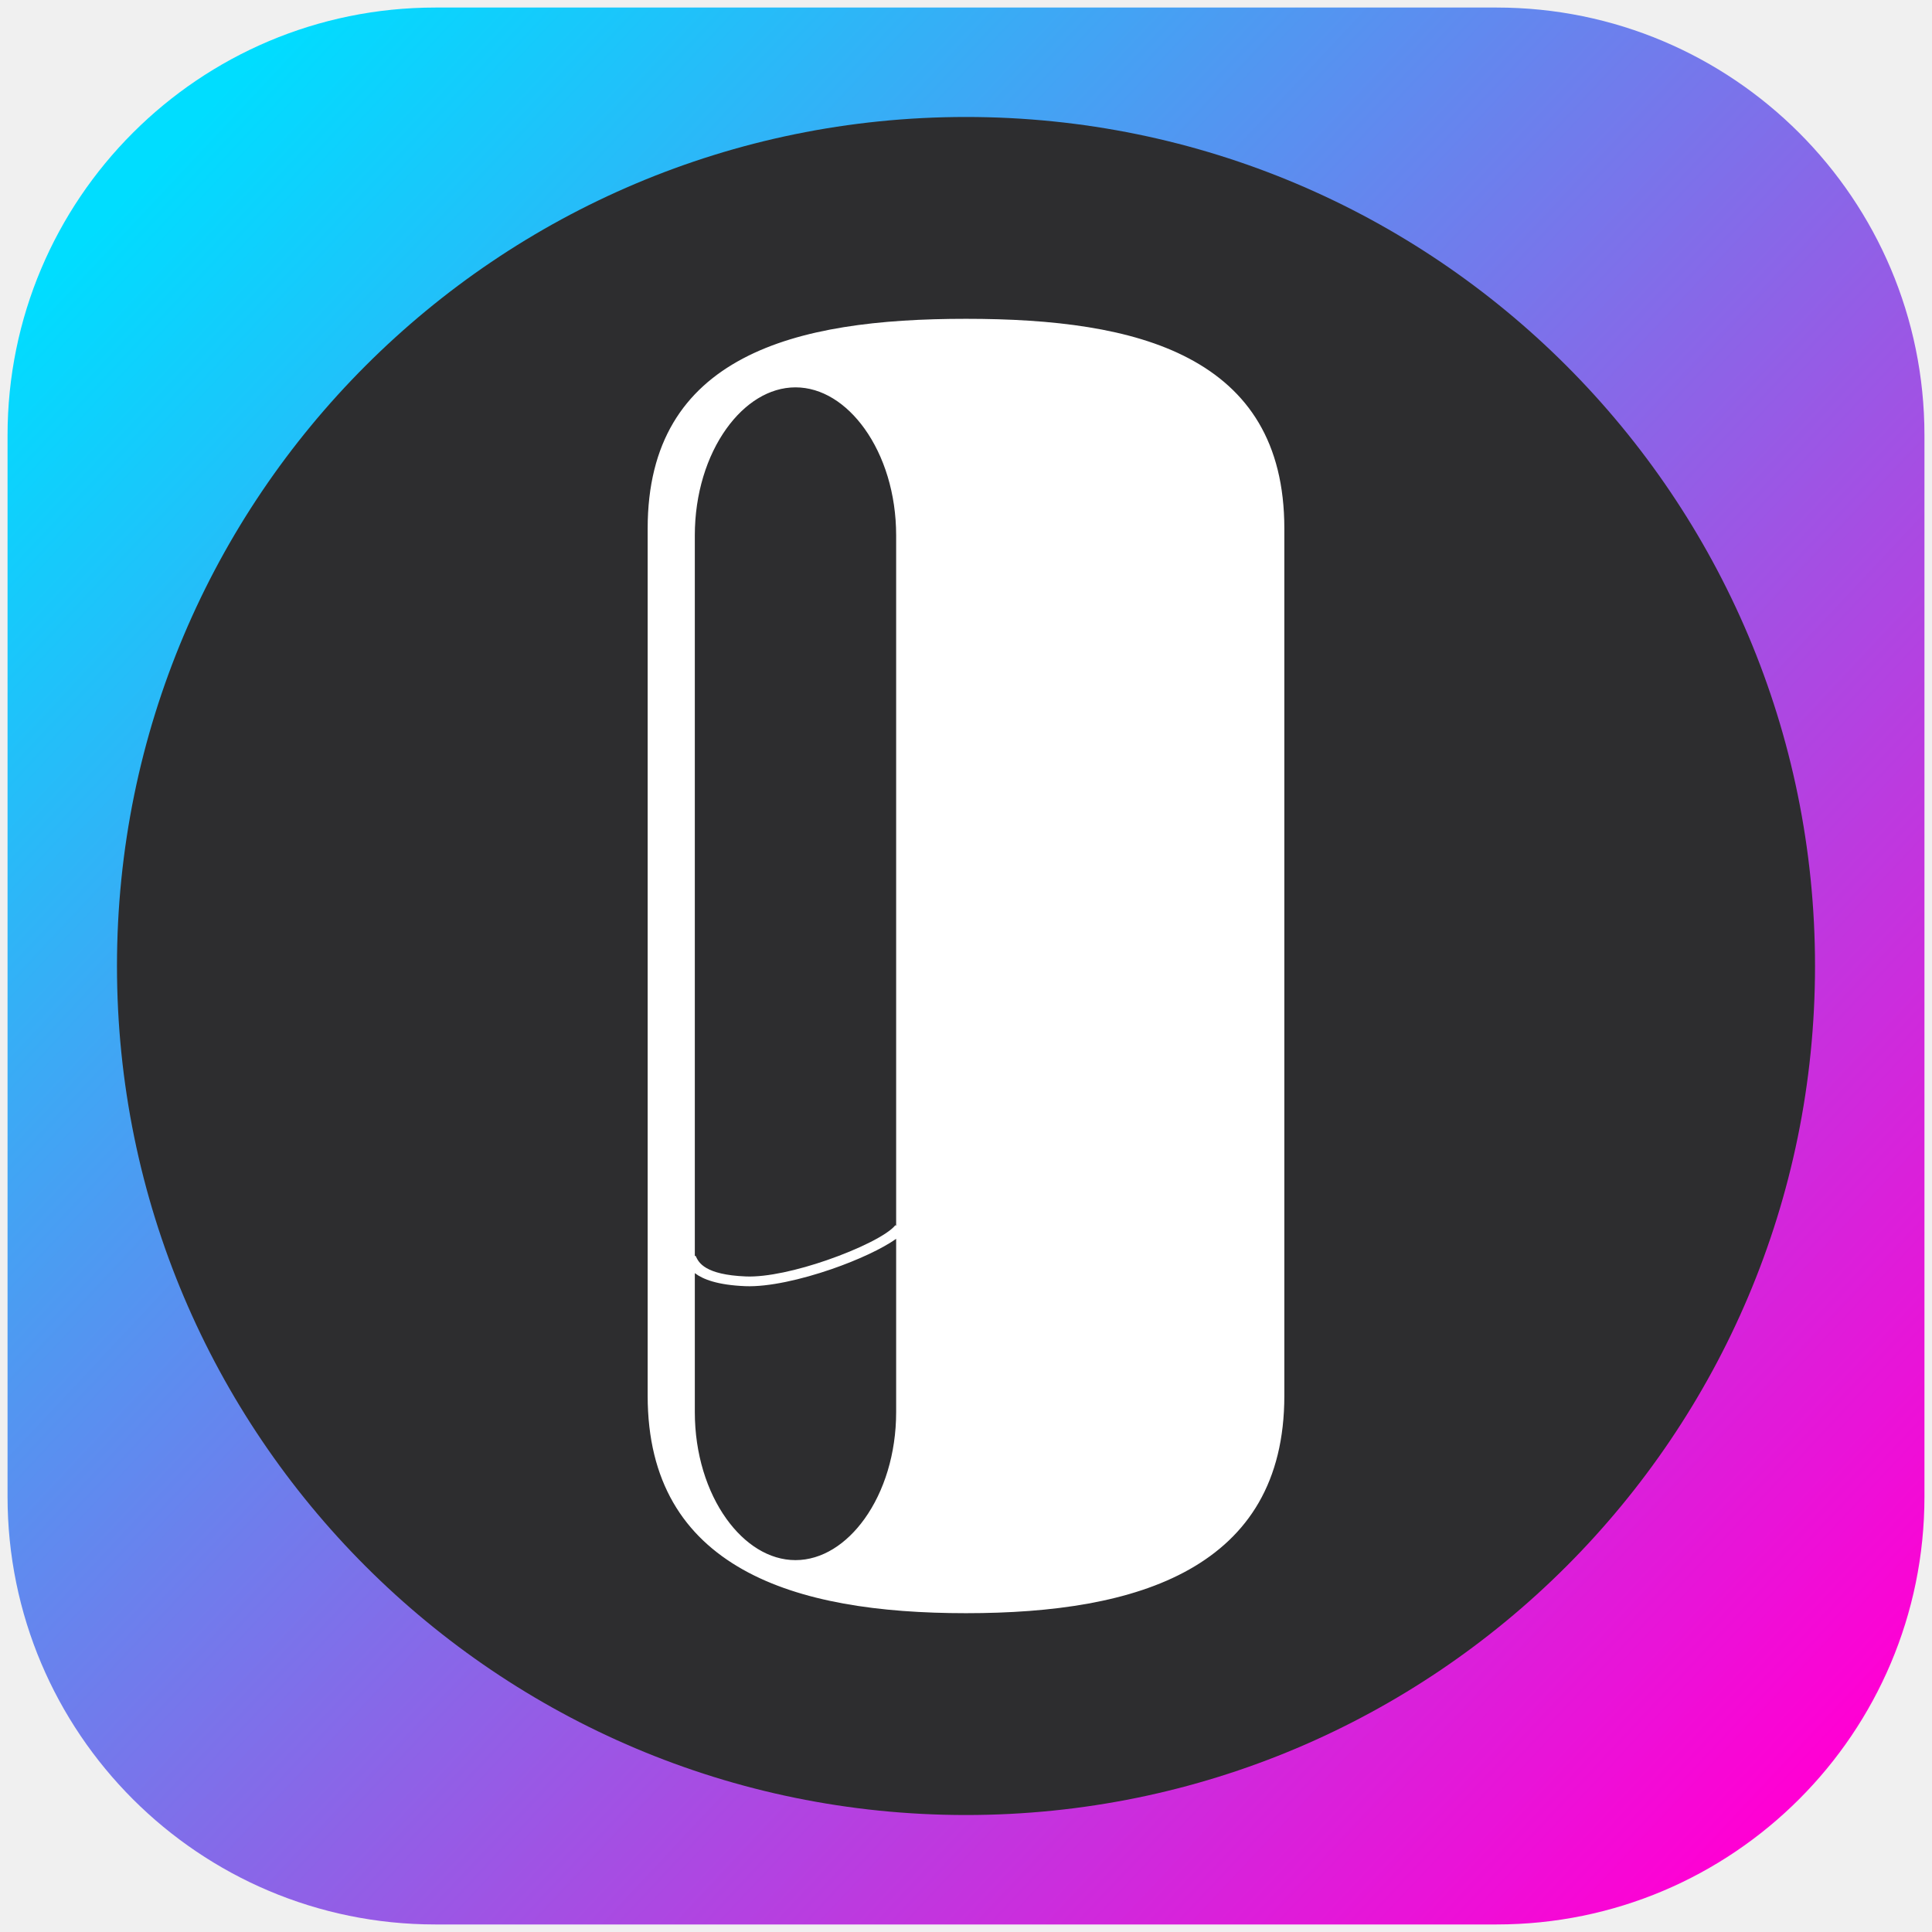
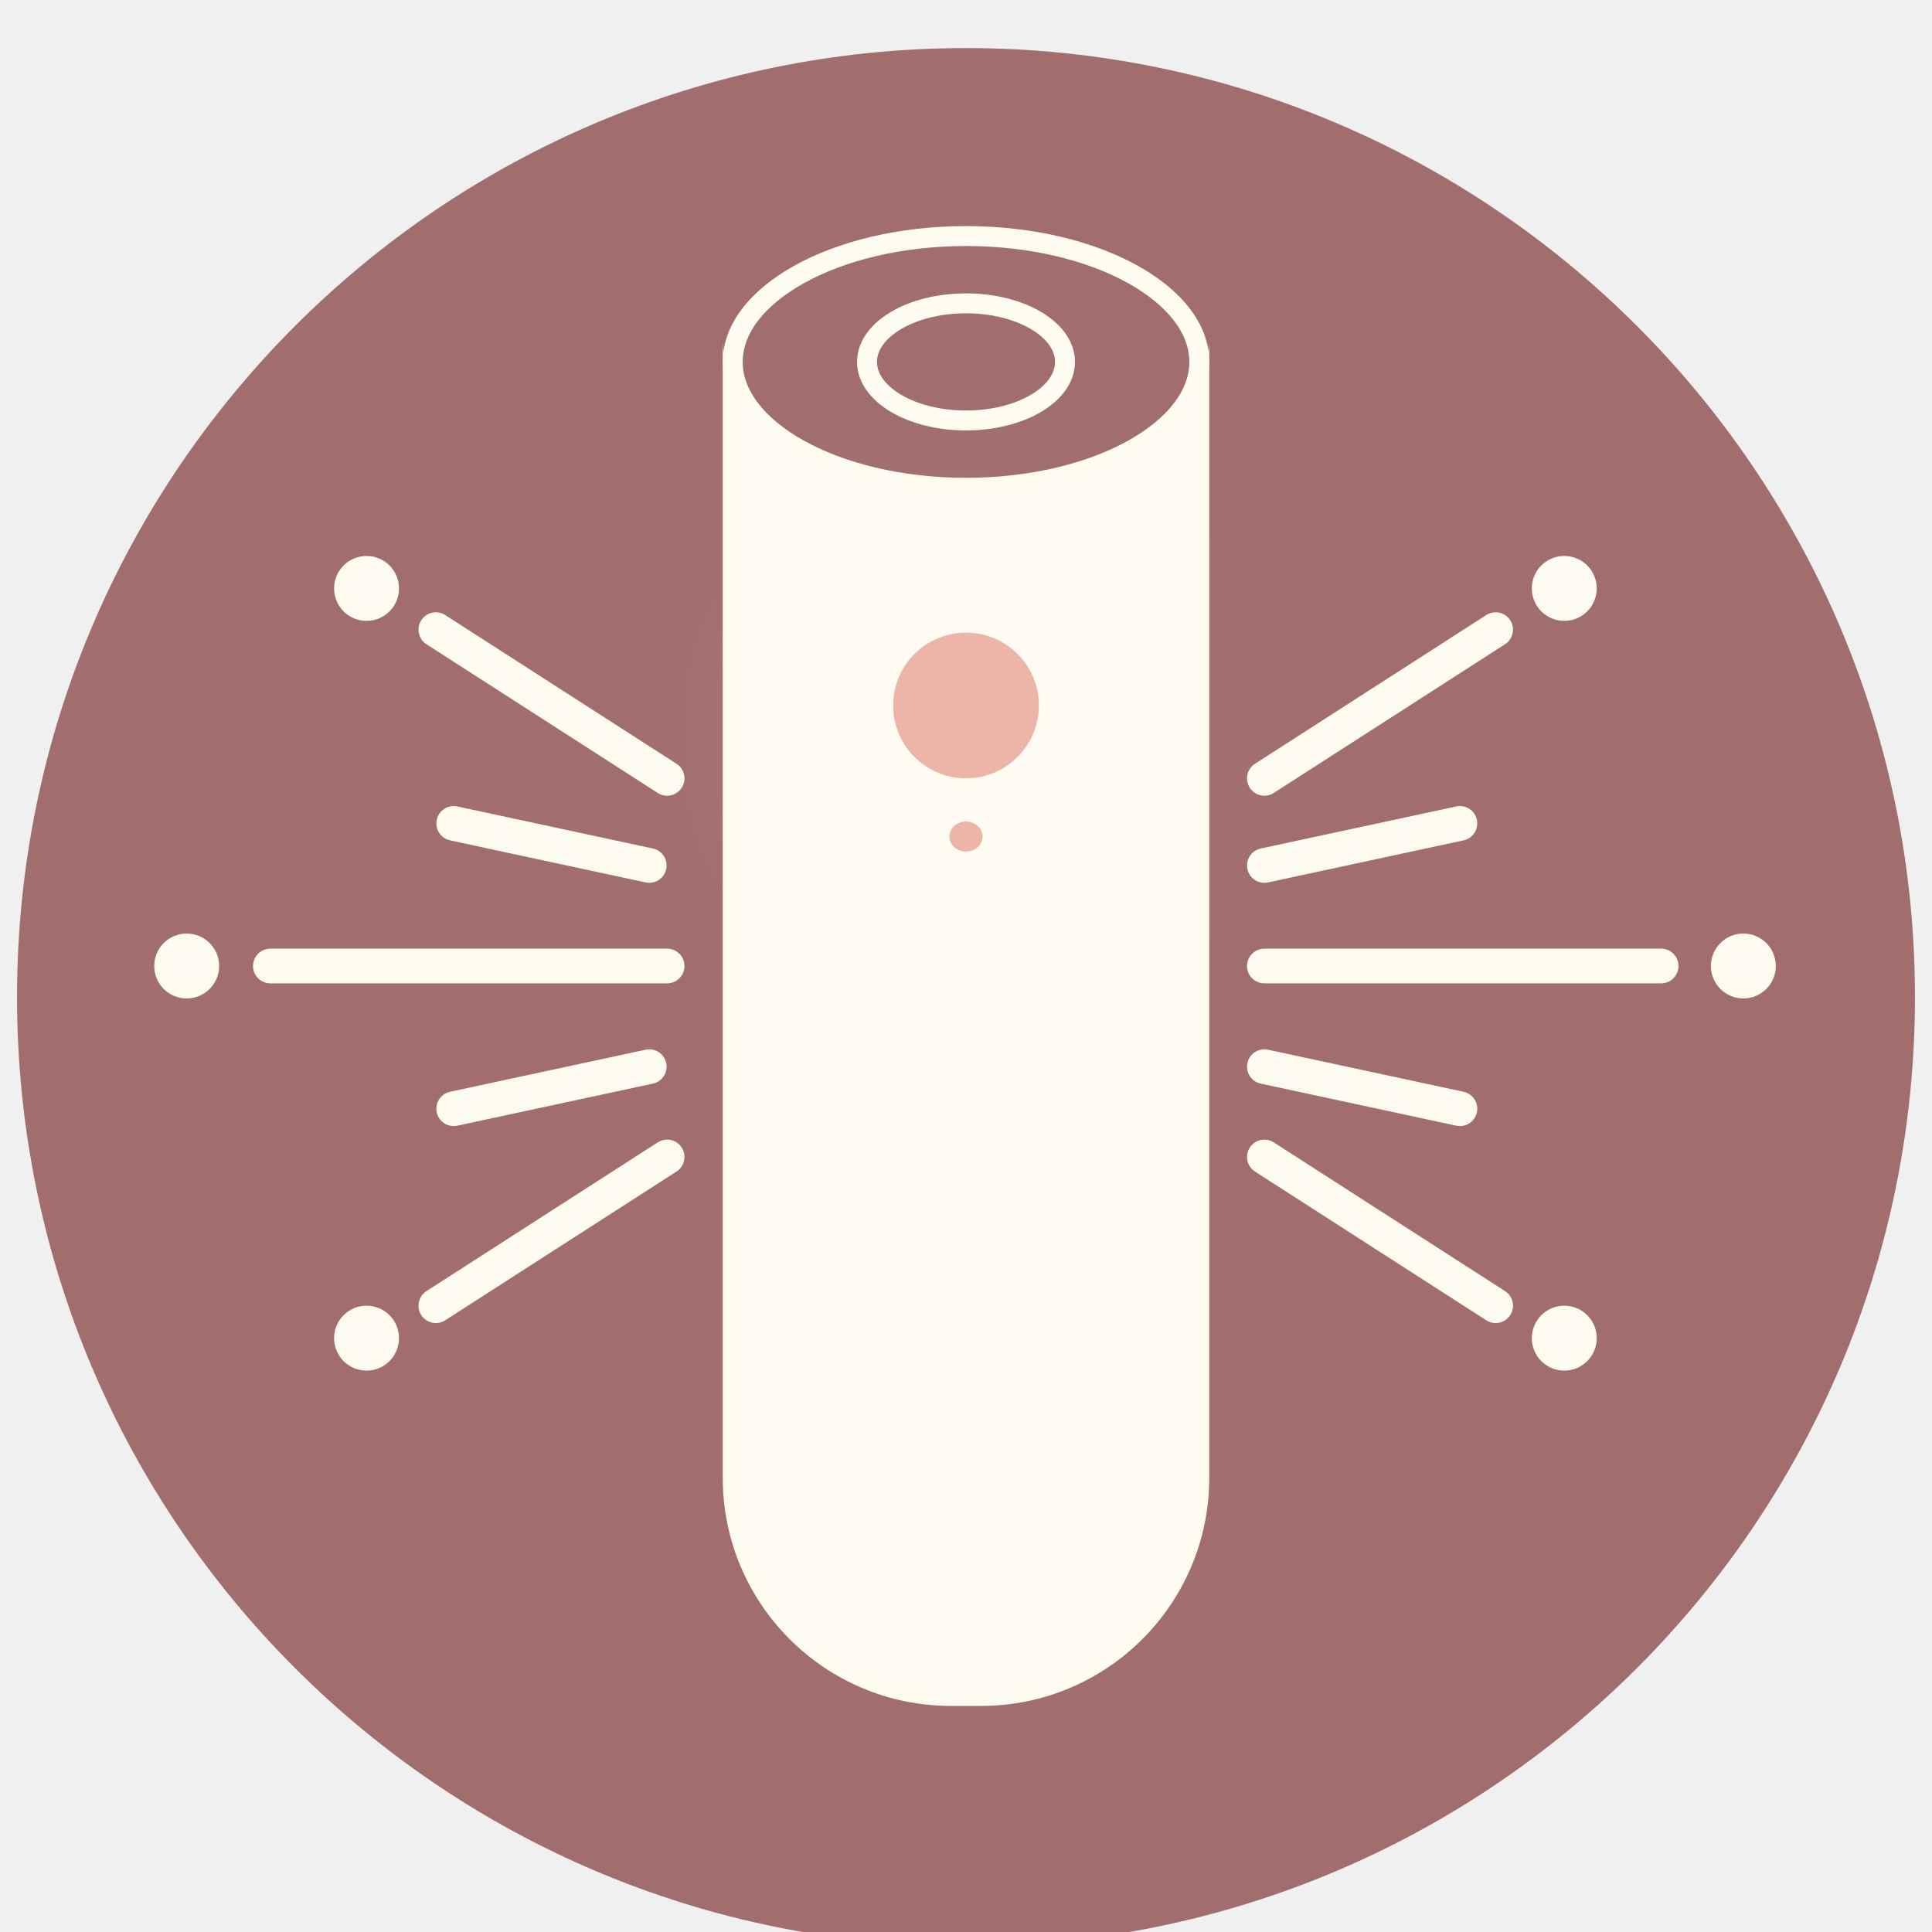
- <svg xmlns="http://www.w3.org/2000/svg" height="100%" stroke-miterlimit="10" style="fill-rule:nonzero;clip-rule:evenodd;stroke-linecap:round;stroke-linejoin:round;" version="1.1" viewBox="0 0 512 512" width="100%" xml:space="preserve">
+ <svg xmlns="http://www.w3.org/2000/svg" xmlns:xlink="http://www.w3.org/1999/xlink" height="512px" stroke-miterlimit="10" style="fill-rule:nonzero;clip-rule:evenodd;stroke-linecap:round;stroke-linejoin:round;" version="1.1" viewBox="0 0 512 512" width="512.0px" xml:space="preserve">
  <defs>
-     <linearGradient gradientTransform="matrix(435.75 431.121 -399.344 435.75 42.1551 41.2356)" gradientUnits="userSpaceOnUse" id="LinearGradient" x1="0" x2="1" y1="0" y2="0">
-       <stop offset="0" stop-color="#00ddff" />
-       <stop offset="1" stop-color="#ff00d4" />
-     </linearGradient>
+     <path d="M191.542 95.911C191.542 76.031 220.403 59.916 256.004 59.916C291.605 59.916 320.466 76.031 320.466 95.911C320.466 115.791 291.605 131.906 256.004 131.906C220.403 131.906 191.542 115.791 191.542 95.911Z" id="Fill" />
+     <filter color-interpolation-filters="sRGB" filterUnits="userSpaceOnUse" height="207.707" id="Filter" width="207.708" x="147.754" y="91.694">
+       <feDropShadow dx="-4.396" dy="8.585" flood-color="#ffffff" flood-opacity="1" in="SourceGraphic" result="Shadow" stdDeviation="33.817" />
+     </filter>
  </defs>
-   <g id="Слой-2">
-     <path d="M2 115.372C2 52.758 52.758 2 115.372 2L396.628 2C459.242 2 510 52.758 510 115.372L510 396.628C510 459.242 459.242 510 396.628 510L115.372 510C52.758 510 2 459.242 2 396.628L2 115.372Z" fill="url(#LinearGradient)" fill-rule="nonzero" opacity="1" stroke="none" />
-     <path d="M31 256C31 131.736 131.736 31 256 31C380.264 31 481 131.736 481 256C481 380.264 380.264 481 256 481C131.736 481 31 380.264 31 256Z" fill="#2d2d2f" fill-rule="nonzero" opacity="1" stroke="none" />
-     <path d="M256 84.489C278.872 84.489 299.742 86.884 315.078 94.992C330.679 103.24 340.363 117.17 340.363 140.077L340.363 369.872C340.363 392.73 330.707 407.166 315.152 415.932C299.809 424.579 278.902 427.511 256 427.511C233.097 427.511 212.191 424.579 196.848 415.932C181.293 407.167 171.637 392.731 171.637 369.872L171.637 140.077C171.637 117.17 181.321 103.24 196.922 94.992C212.259 86.884 233.13 84.489 255.999 84.489L256 84.489ZM184.331 332.796L184.44 333.021C185.181 334.56 186.76 337.827 197.669 338.273C203.276 338.501 211.505 336.591 219.093 333.972C227.611 331.034 235.205 327.27 237.27 324.703L237.488 324.815L237.488 141.874C237.488 130.824 234.286 120.826 229.13 113.621C224.287 106.854 217.79 102.653 210.811 102.653C203.832 102.653 197.335 106.853 192.492 113.621C187.337 120.825 184.134 130.824 184.134 141.874L184.134 332.857L184.33 332.796L184.331 332.796ZM237.488 328.305C233.797 330.919 227.34 333.931 220.373 336.335C212.387 339.089 203.632 341.097 197.505 340.847C190.146 340.547 186.282 339.027 184.135 337.396L184.135 374.229C184.135 385.279 187.337 395.277 192.493 402.482C197.336 409.249 203.833 413.45 210.811 413.45C217.791 413.45 224.287 409.25 229.131 402.482C234.286 395.277 237.489 385.279 237.489 374.229L237.489 328.304L237.488 328.305ZM210.811 97.484C220.289 97.484 228.754 102.689 234.757 111.076C240.445 119.024 243.976 129.931 243.976 141.874L243.976 374.23C243.976 386.173 240.445 397.079 234.757 405.027C229.958 411.731 223.587 416.402 216.382 418.006C227.977 421.147 241.532 422.341 256 422.341C277.712 422.341 297.366 419.655 311.427 411.73C325.277 403.925 333.874 390.832 333.874 369.871C333.874 369.871 333.874 238.04 333.874 180.592C333.874 123.143 333.874 140.076 333.874 140.076C333.874 119.163 325.306 106.59 311.503 99.293C297.435 91.855 277.745 89.659 256 89.659C234.255 89.659 215.162 91.582 201.094 99.019C189.821 104.979 183.685 124.318 183.685 124.318C183.685 124.318 182.634 115.273 186.263 110.203C192.266 101.817 201.333 97.483 210.811 97.483L210.811 97.484Z" fill="#ffffff" fill-rule="nonzero" opacity="1" stroke="none" />
-     <path d="M200.942 99.44C202.029 98.624 205.478 100.034 207.683 99.593C208.598 99.41 209.156 98.53 210.135 98.367C219.724 96.769 233.013 105.615 236.488 114.302C238.057 118.224 241.597 122.278 242.31 126.559C245.557 146.041 245.068 166.649 245.068 186.62C245.068 194.216 243.993 202.077 245.068 209.602C245.653 213.696 244.389 218.089 245.068 222.166C246.253 229.273 245.681 236.966 245.681 244.229C245.681 250.265 246.222 256.683 245.374 262.615C244.281 270.266 243.969 280.965 245.068 288.661C245.801 293.793 244.643 299.168 245.374 304.289C246.85 314.619 245.681 325.998 245.681 336.465C245.681 353.74 247.277 371.934 244.455 388.865C243.563 394.22 240.979 399.292 239.246 404.493C238.525 406.655 237.456 409.819 235.569 411.234C235.232 411.487 234.445 411.949 234.343 411.54C234.02 410.248 235.607 407.365 235.875 406.025C236.093 404.937 236.375 404.316 236.794 403.267C236.914 402.967 236.872 402.119 237.101 402.348C237.696 402.943 236.488 405.641 236.488 404.799C236.488 404.101 238.936 400.108 237.714 402.96C237.081 404.436 229.592 414.513 229.134 414.605C225.92 415.248 223.209 415.882 220.247 417.363C219.918 417.527 219.067 417.715 219.328 417.976C220.846 419.494 234.249 421.019 237.458 421.661C243.507 422.871 248.681 418.782 254.874 419.814C256.17 420.03 257.177 421.346 258.551 421.346C259.592 421.346 260.264 419.988 261.309 419.814C263.019 419.529 265.722 419.528 267.438 419.814C273.242 420.782 280.067 421.08 285.823 420.121C287.83 419.786 289.084 417.998 290.726 417.669C292.049 417.405 293.731 417.73 295.016 417.363C298.718 416.305 302.142 413.547 306.048 412.766C307.797 412.416 310.084 412.111 311.564 410.928C314.303 408.736 316.551 406.019 319.225 403.88C323.331 400.595 327.919 396.259 329.03 390.703C330.313 384.29 332.501 377.949 333.32 371.398C333.922 366.586 333.324 360.998 332.401 356.383C331.105 349.902 333.526 343.009 332.708 336.465C331.838 329.51 333.242 322.205 332.095 315.321C331.512 311.827 331.275 307.272 331.788 303.677C333.455 292.008 333.014 280.022 333.014 268.13C333.014 262.77 333.895 256.564 333.014 251.277C331.5 242.193 332.302 231.639 333.32 222.472C333.999 216.366 332.311 209.834 333.32 203.78C334.412 197.231 333.417 190.44 334.24 183.862C336.486 165.891 337.213 143.201 329.95 126.253C328.761 123.479 328.442 120.267 326.885 117.672C325.319 115.062 324.422 111.834 322.595 109.399C321.796 108.333 315.613 102.819 314.322 102.044C313.082 101.301 311.2 101.388 310.032 100.512C306.225 97.657 302.48 95.938 297.774 94.996C293.608 94.163 289.618 91.825 285.517 90.707C276.486 88.244 267.372 89.543 258.551 91.013C252.907 91.954 246.872 90.799 241.084 91.626C231.83 92.948 222.117 91.314 212.893 92.852C209.945 93.343 206.24 95.311 203.7 96.835C202.801 97.375 201.868 97.904 200.942 98.367C200.329 98.674 198.423 99.202 199.103 99.287C200.117 99.413 200.738 99.593 200.942 99.44Z" fill="#ffffff" fill-rule="nonzero" opacity="1" stroke="#ffffff" stroke-linecap="round" stroke-linejoin="round" stroke-width="6.375" />
+   <clipPath id="ArtboardFrame">
+     <rect height="512" width="512" x="0" y="0" />
+   </clipPath>
+   <g clip-path="url(#ArtboardFrame)" id="Слой-1">
+     <path d="M4.515 264.225C4.515 125.333 117.109 12.74 256 12.74C394.891 12.74 507.485 125.333 507.485 264.225C507.485 403.116 394.891 515.71 256 515.71C117.109 515.71 4.515 403.116 4.515 264.225Z" fill="#a16d6d" fill-rule="nonzero" opacity="1" stroke="none" />
+     <path d="M191.534 90.37L191.534 391.617C191.534 425.012 218.607 452.085 252.002 452.085L259.998 452.085C293.393 452.085 320.466 425.012 320.466 391.617L320.466 90.37C320.466 110.691 291.601 127.207 256 127.207C220.399 127.207 191.534 110.692 191.534 90.37Z" fill="#fefcf0" fill-rule="nonzero" opacity="1" stroke="none" />
+     <path d="M229.768 95.911C229.768 87.34 241.514 80.393 256.004 80.393C270.494 80.393 282.24 87.34 282.24 95.911C282.24 104.482 270.494 111.429 256.004 111.429C241.514 111.429 229.768 104.482 229.768 95.911Z" fill="none" opacity="1" stroke="#fefcf0" stroke-linecap="butt" stroke-linejoin="round" stroke-width="5.28" />
+     <g opacity="1">
+       <mask height="71.991" id="StrokeMask" maskUnits="userSpaceOnUse" width="128.924" x="191.542" y="59.916">
+         <rect fill="#000000" height="71.991" stroke="none" width="128.924" x="191.542" y="59.916" />
+         <use fill="#ffffff" fill-rule="evenodd" stroke="none" xlink:href="#Fill" />
+       </mask>
+       <use fill="none" mask="url(#StrokeMask)" stroke="#fefcf0" stroke-linecap="butt" stroke-linejoin="round" stroke-width="10.561" xlink:href="#Fill" />
+     </g>
+     <path d="M236.692 186.963C236.692 176.298 245.338 167.652 256.004 167.652C266.67 167.652 275.316 176.298 275.316 186.963C275.316 197.629 266.67 206.275 256.004 206.275C245.338 206.275 236.692 197.629 236.692 186.963Z" fill="#ecb5a8" fill-rule="nonzero" filter="url(#Filter)" stroke="none" />
+     <path d="M251.604 221.697C251.604 219.501 253.574 217.72 256.004 217.72C258.434 217.72 260.404 219.501 260.404 221.697C260.404 223.893 258.434 225.673 256.004 225.673C253.574 225.673 251.604 223.893 251.604 221.697Z" fill="#ecb5a8" fill-rule="nonzero" opacity="1" stroke="none" />
+     <path d="M71.646 256L176.794 256" fill="none" opacity="1" stroke="#fdfbf0" stroke-linecap="round" stroke-linejoin="round" stroke-width="9.193" />
+     <path d="M335.071 256L440.219 256" fill="none" opacity="1" stroke="#fdfbf0" stroke-linecap="round" stroke-linejoin="round" stroke-width="9.193" />
+     <path d="M115.5 166.86L176.794 206.275" fill="none" opacity="1" stroke="#fdfbf0" stroke-linecap="round" stroke-linejoin="round" stroke-width="9.193" />
+     <path d="M396.365 166.86L335.071 206.275" fill="none" opacity="1" stroke="#fdfbf0" stroke-linecap="round" stroke-linejoin="round" stroke-width="9.193" />
+     <path d="M386.895 218.211L335.071 229.359" fill="none" opacity="1" stroke="#fdfbf0" stroke-linecap="round" stroke-linejoin="round" stroke-width="9.193" />
+     <path d="M172.059 229.359L120.235 218.211" fill="none" opacity="1" stroke="#fdfbf0" stroke-linecap="round" stroke-linejoin="round" stroke-width="9.193" />
+     <path d="M335.071 282.676L386.895 293.824" fill="none" opacity="1" stroke="#fdfbf0" stroke-linecap="round" stroke-linejoin="round" stroke-width="9.193" />
+     <path d="M172.059 282.676L120.235 293.824" fill="none" opacity="1" stroke="#fdfbf0" stroke-linecap="round" stroke-linejoin="round" stroke-width="9.193" />
+     <path d="M176.794 306.608L115.5 346.023" fill="none" opacity="1" stroke="#fdfbf0" stroke-linecap="round" stroke-linejoin="round" stroke-width="9.193" />
+     <path d="M335.071 306.608L396.365 346.023" fill="none" opacity="1" stroke="#fdfbf0" stroke-linecap="round" stroke-linejoin="round" stroke-width="9.193" />
+     <path d="M88.537 155.937C88.537 151.186 92.388 147.335 97.139 147.335C101.89 147.335 105.741 151.186 105.741 155.937C105.741 160.688 101.89 164.539 97.139 164.539C92.388 164.539 88.537 160.688 88.537 155.937Z" fill="#fdfbf0" fill-rule="nonzero" opacity="1" stroke="none" />
+     <path d="M40.87 256C40.87 251.249 44.721 247.398 49.472 247.398C54.223 247.398 58.074 251.249 58.074 256C58.074 260.751 54.223 264.602 49.472 264.602C44.721 264.602 40.87 260.751 40.87 256Z" fill="#fdfbf0" fill-rule="nonzero" opacity="1" stroke="none" />
+     <path d="M453.402 256C453.402 251.249 457.253 247.398 462.004 247.398C466.755 247.398 470.606 251.249 470.606 256C470.606 260.751 466.755 264.602 462.004 264.602C457.253 264.602 453.402 260.751 453.402 256Z" fill="#fdfbf0" fill-rule="nonzero" opacity="1" stroke="none" />
+     <path d="M405.947 155.937C405.947 151.186 409.798 147.335 414.549 147.335C419.3 147.335 423.151 151.186 423.151 155.937C423.151 160.688 419.3 164.539 414.549 164.539C409.798 164.539 405.947 160.688 405.947 155.937Z" fill="#fdfbf0" fill-rule="nonzero" opacity="1" stroke="none" />
+     <path d="M405.947 354.626C405.947 349.875 409.798 346.023 414.549 346.023C419.3 346.023 423.151 349.875 423.151 354.626C423.151 359.376 419.3 363.228 414.549 363.228C409.798 363.228 405.947 359.376 405.947 354.626Z" fill="#fdfbf0" fill-rule="nonzero" opacity="1" stroke="none" />
+     <path d="M88.537 354.626C88.537 349.875 92.388 346.023 97.139 346.023C101.89 346.023 105.741 349.875 105.741 354.626C105.741 359.376 101.89 363.228 97.139 363.228C92.388 363.228 88.537 359.376 88.537 354.626Z" fill="#fdfbf0" fill-rule="nonzero" opacity="1" stroke="none" />
  </g>
</svg>
